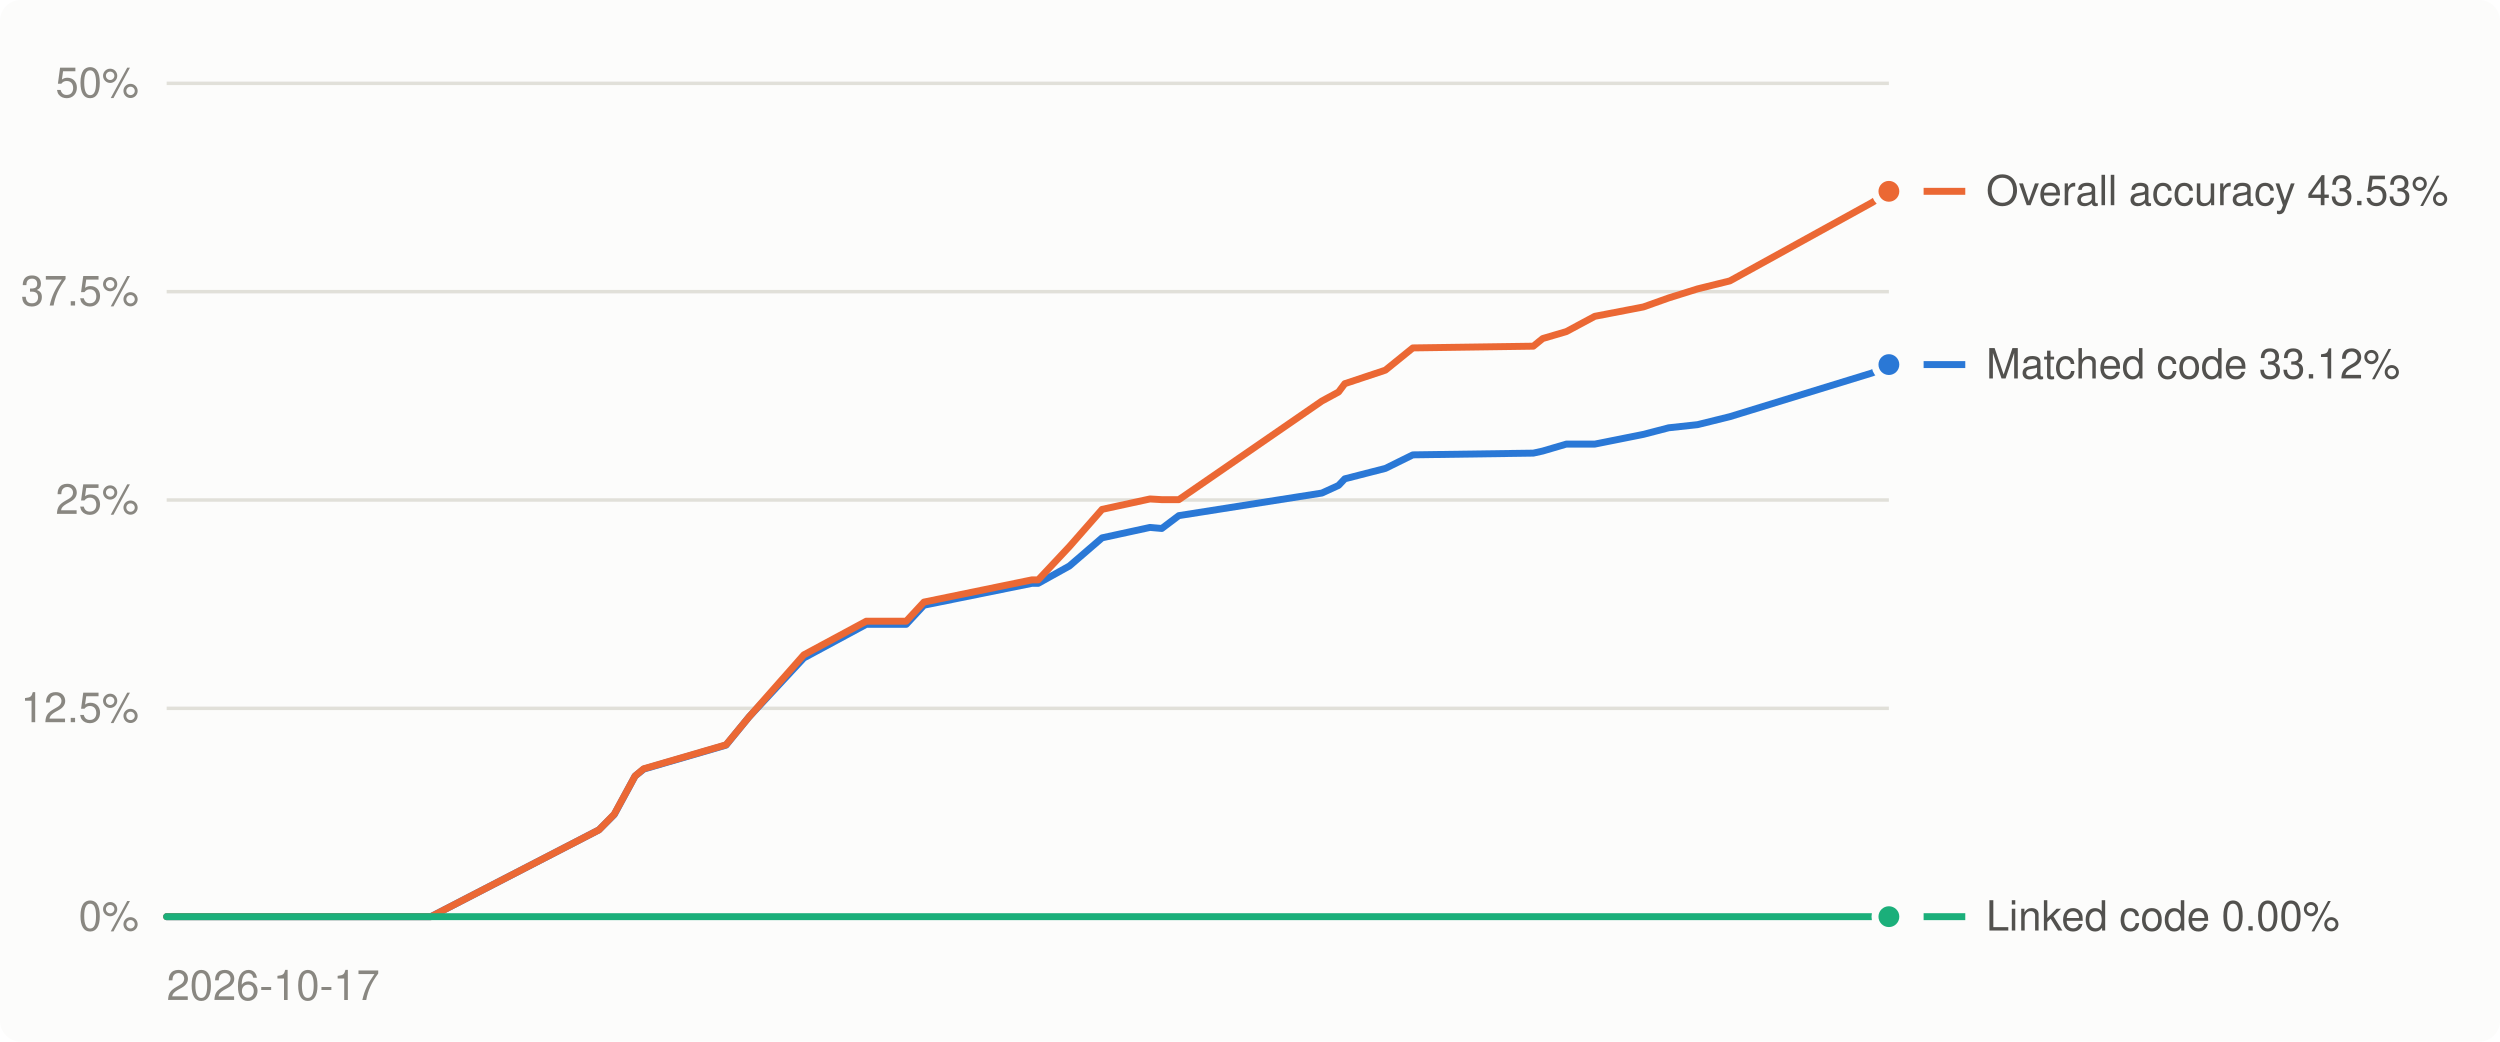
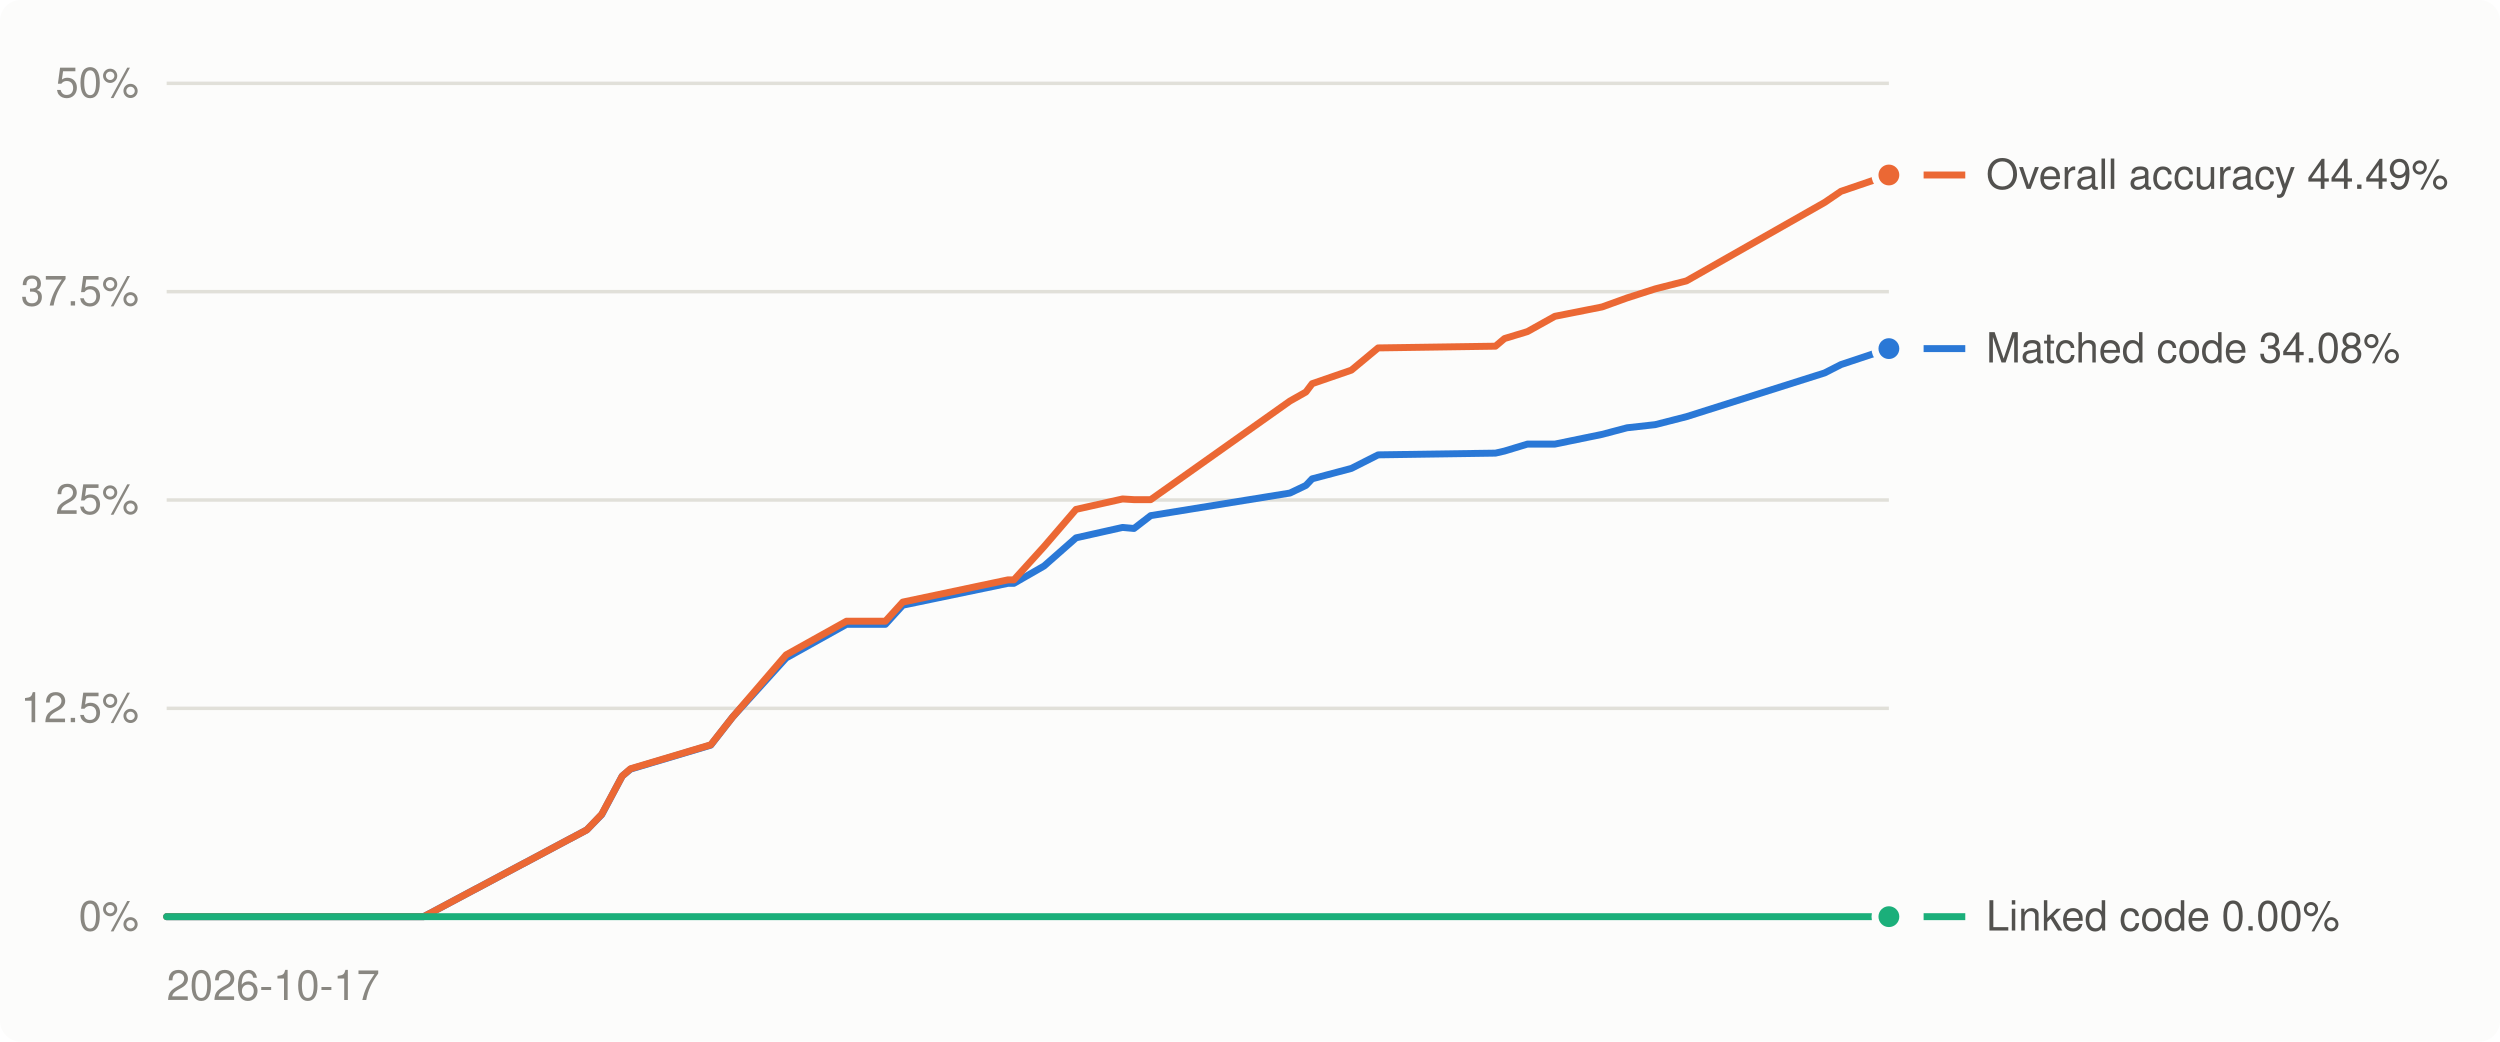
<svg xmlns="http://www.w3.org/2000/svg" viewBox="0 0 720 300" width="720" height="300" role="img" aria-label="Decompilation progress over time">
  <style>
.bg{fill:#fcfcfb}.grid{stroke:#e1e0d9}.muted{fill:#898781}.lbl{fill:#52514e}.ln0{stroke:#2a78d6}.dot0{fill:#2a78d6;stroke:#fcfcfb}.ln1{stroke:#eb6834}.dot1{fill:#eb6834;stroke:#fcfcfb}.ln2{stroke:#1baf7a}.dot2{fill:#1baf7a;stroke:#fcfcfb}
@media (prefers-color-scheme: dark){.bg{fill:#1a1a19}.grid{stroke:#2c2c2a}.muted{fill:#898781}.lbl{fill:#c3c2b7}.ln0{stroke:#3987e5}.dot0{fill:#3987e5;stroke:#1a1a19}.ln1{stroke:#d95926}.dot1{fill:#d95926;stroke:#1a1a19}.ln2{stroke:#199e70}.dot2{fill:#199e70;stroke:#1a1a19}}
text{font:12px -apple-system,BlinkMacSystemFont,'Segoe UI',Helvetica,Arial,sans-serif}
</style>
  <rect class="bg" width="720" height="300" rx="6" />
  <line x1="48" x2="544" y1="264.0" y2="264.0" class="grid" stroke-width="1" />
  <text x="40" y="268.0" class="muted" text-anchor="end">0%</text>
  <line x1="48" x2="544" y1="204.0" y2="204.0" class="grid" stroke-width="1" />
  <text x="40" y="208.0" class="muted" text-anchor="end">12.5%</text>
  <line x1="48" x2="544" y1="144.0" y2="144.0" class="grid" stroke-width="1" />
  <text x="40" y="148.0" class="muted" text-anchor="end">25%</text>
  <line x1="48" x2="544" y1="84.0" y2="84.0" class="grid" stroke-width="1" />
  <text x="40" y="88.0" class="muted" text-anchor="end">37.5%</text>
  <line x1="48" x2="544" y1="24.0" y2="24.0" class="grid" stroke-width="1" />
  <text x="40" y="28.0" class="muted" text-anchor="end">50%</text>
  <text class="muted" x="48.0" y="288" text-anchor="start">2026-10-17</text>
-   <polyline points="48.0,264.0 124.1,264.0 172.5,239.0 176.9,234.6 182.9,223.5 185.4,221.5 209.1,214.6 215.7,206.5 231.5,189.5 249.5,179.8 261.0,179.8 266.1,174.3 297.2,168.0 299.0,168.0 308.0,163.0 317.4,154.9 331.2,151.9 334.6,152.2 339.5,148.5 380.7,142.0 385.5,139.8 387.3,137.9 399.0,134.9 406.9,131.0 441.6,130.5 444.3,129.9 451.1,127.9 459.3,127.9 473.3,125.1 480.6,123.2 488.9,122.3 498.2,120.0 539.2,107.4 544.0,105.0" fill="none" class="ln0" stroke-width="2" stroke-linejoin="round" stroke-linecap="round" />
-   <polyline points="48.0,264.0 124.1,264.0 172.5,239.0 176.9,234.5 182.9,223.5 185.4,221.4 209.1,214.5 215.7,206.5 231.5,188.6 249.5,178.9 261.0,178.9 266.1,173.4 297.2,167.0 299.0,167.0 308.0,157.4 317.4,146.7 331.2,143.7 334.6,143.9 339.5,143.9 380.7,115.5 385.5,112.9 387.3,110.5 399.0,106.6 406.9,100.2 441.6,99.7 444.3,97.5 451.1,95.5 459.3,91.1 473.3,88.4 480.6,85.8 488.9,83.2 498.2,80.9 539.2,58.3 544.0,55.1" fill="none" class="ln1" stroke-width="2" stroke-linejoin="round" stroke-linecap="round" />
-   <polyline points="48.0,264.0 124.1,264.0 172.5,264.0 176.9,264.0 182.9,264.0 185.4,264.0 209.1,264.0 215.7,264.0 231.5,264.0 249.5,264.0 261.0,264.0 266.1,264.0 297.2,264.0 299.0,264.0 308.0,264.0 317.4,264.0 331.2,264.0 334.6,264.0 339.5,264.0 380.7,264.0 385.5,264.0 387.3,264.0 399.0,264.0 406.9,264.0 441.6,264.0 444.3,264.0 451.1,264.0 459.3,264.0 473.3,264.0 480.6,264.0 488.9,264.0 498.2,264.0 539.2,264.0 544.0,264.0" fill="none" class="ln2" stroke-width="2" stroke-linejoin="round" stroke-linecap="round" />
-   <circle cx="544.0" cy="105.0" r="4" class="dot0" stroke-width="2" />
-   <circle cx="544.0" cy="55.1" r="4" class="dot1" stroke-width="2" />
+   <polyline points="48.0,264.0 122.0,264.0 169.0,239.0 173.3,234.6 179.2,223.5 181.6,221.5 204.7,214.6 211.0,206.5 226.4,189.5 243.8,179.8 255.0,179.8 260.0,174.3 290.3,168.0 292.0,168.0 300.7,163.0 309.9,154.9 323.3,151.9 326.6,152.2 331.4,148.5 371.5,142.0 376.1,139.8 377.9,137.9 389.2,134.9 396.9,131.0 430.7,130.5 433.3,129.9 439.9,127.9 447.8,127.9 461.4,125.1 468.6,123.2 476.7,122.3 485.7,120.0 525.5,107.4 530.2,105.0 544.0,100.4" fill="none" class="ln0" stroke-width="2" stroke-linejoin="round" stroke-linecap="round" />
+   <polyline points="48.0,264.0 122.0,264.0 169.0,239.0 173.3,234.5 179.2,223.5 181.6,221.4 204.7,214.5 211.0,206.5 226.4,188.6 243.8,178.9 255.0,178.9 260.0,173.4 290.3,167.0 292.0,167.0 300.7,157.4 309.9,146.7 323.3,143.7 326.6,143.9 331.4,143.9 371.5,115.5 376.1,112.9 377.9,110.5 389.2,106.6 396.9,100.2 430.7,99.7 433.3,97.5 439.9,95.5 447.8,91.1 461.4,88.4 468.6,85.8 476.7,83.2 485.7,80.9 525.5,58.3 530.2,55.1 544.0,50.4" fill="none" class="ln1" stroke-width="2" stroke-linejoin="round" stroke-linecap="round" />
+   <polyline points="48.0,264.0 122.0,264.0 169.0,264.0 173.3,264.0 179.2,264.0 181.6,264.0 204.7,264.0 211.0,264.0 226.4,264.0 243.8,264.0 255.0,264.0 260.0,264.0 290.3,264.0 292.0,264.0 300.7,264.0 309.9,264.0 323.3,264.0 326.6,264.0 331.4,264.0 371.5,264.0 376.1,264.0 377.9,264.0 389.2,264.0 396.9,264.0 430.7,264.0 433.3,264.0 439.9,264.0 447.8,264.0 461.4,264.0 468.6,264.0 476.7,264.0 485.7,264.0 525.5,264.0 530.2,264.0 544.0,264.0" fill="none" class="ln2" stroke-width="2" stroke-linejoin="round" stroke-linecap="round" />
+   <circle cx="544.0" cy="100.4" r="4" class="dot0" stroke-width="2" />
+   <circle cx="544.0" cy="50.4" r="4" class="dot1" stroke-width="2" />
  <circle cx="544.0" cy="264.0" r="4" class="dot2" stroke-width="2" />
  <line x1="554" x2="566" y1="264.0" y2="264.0" class="ln2" stroke-width="2" />
  <text class="lbl" x="572" y="268.0">Linked code 0.00%</text>
-   <line x1="554" x2="566" y1="105.0" y2="105.0" class="ln0" stroke-width="2" />
-   <text class="lbl" x="572" y="109.0">Matched code 33.12%</text>
-   <line x1="554" x2="566" y1="55.1" y2="55.1" class="ln1" stroke-width="2" />
-   <text class="lbl" x="572" y="59.1">Overall accuracy 43.53%</text>
+   <line x1="554" x2="566" y1="100.4" y2="100.4" class="ln0" stroke-width="2" />
+   <text class="lbl" x="572" y="104.4">Matched code 34.08%</text>
+   <line x1="554" x2="566" y1="50.4" y2="50.4" class="ln1" stroke-width="2" />
+   <text class="lbl" x="572" y="54.4">Overall accuracy 44.49%</text>
</svg>
